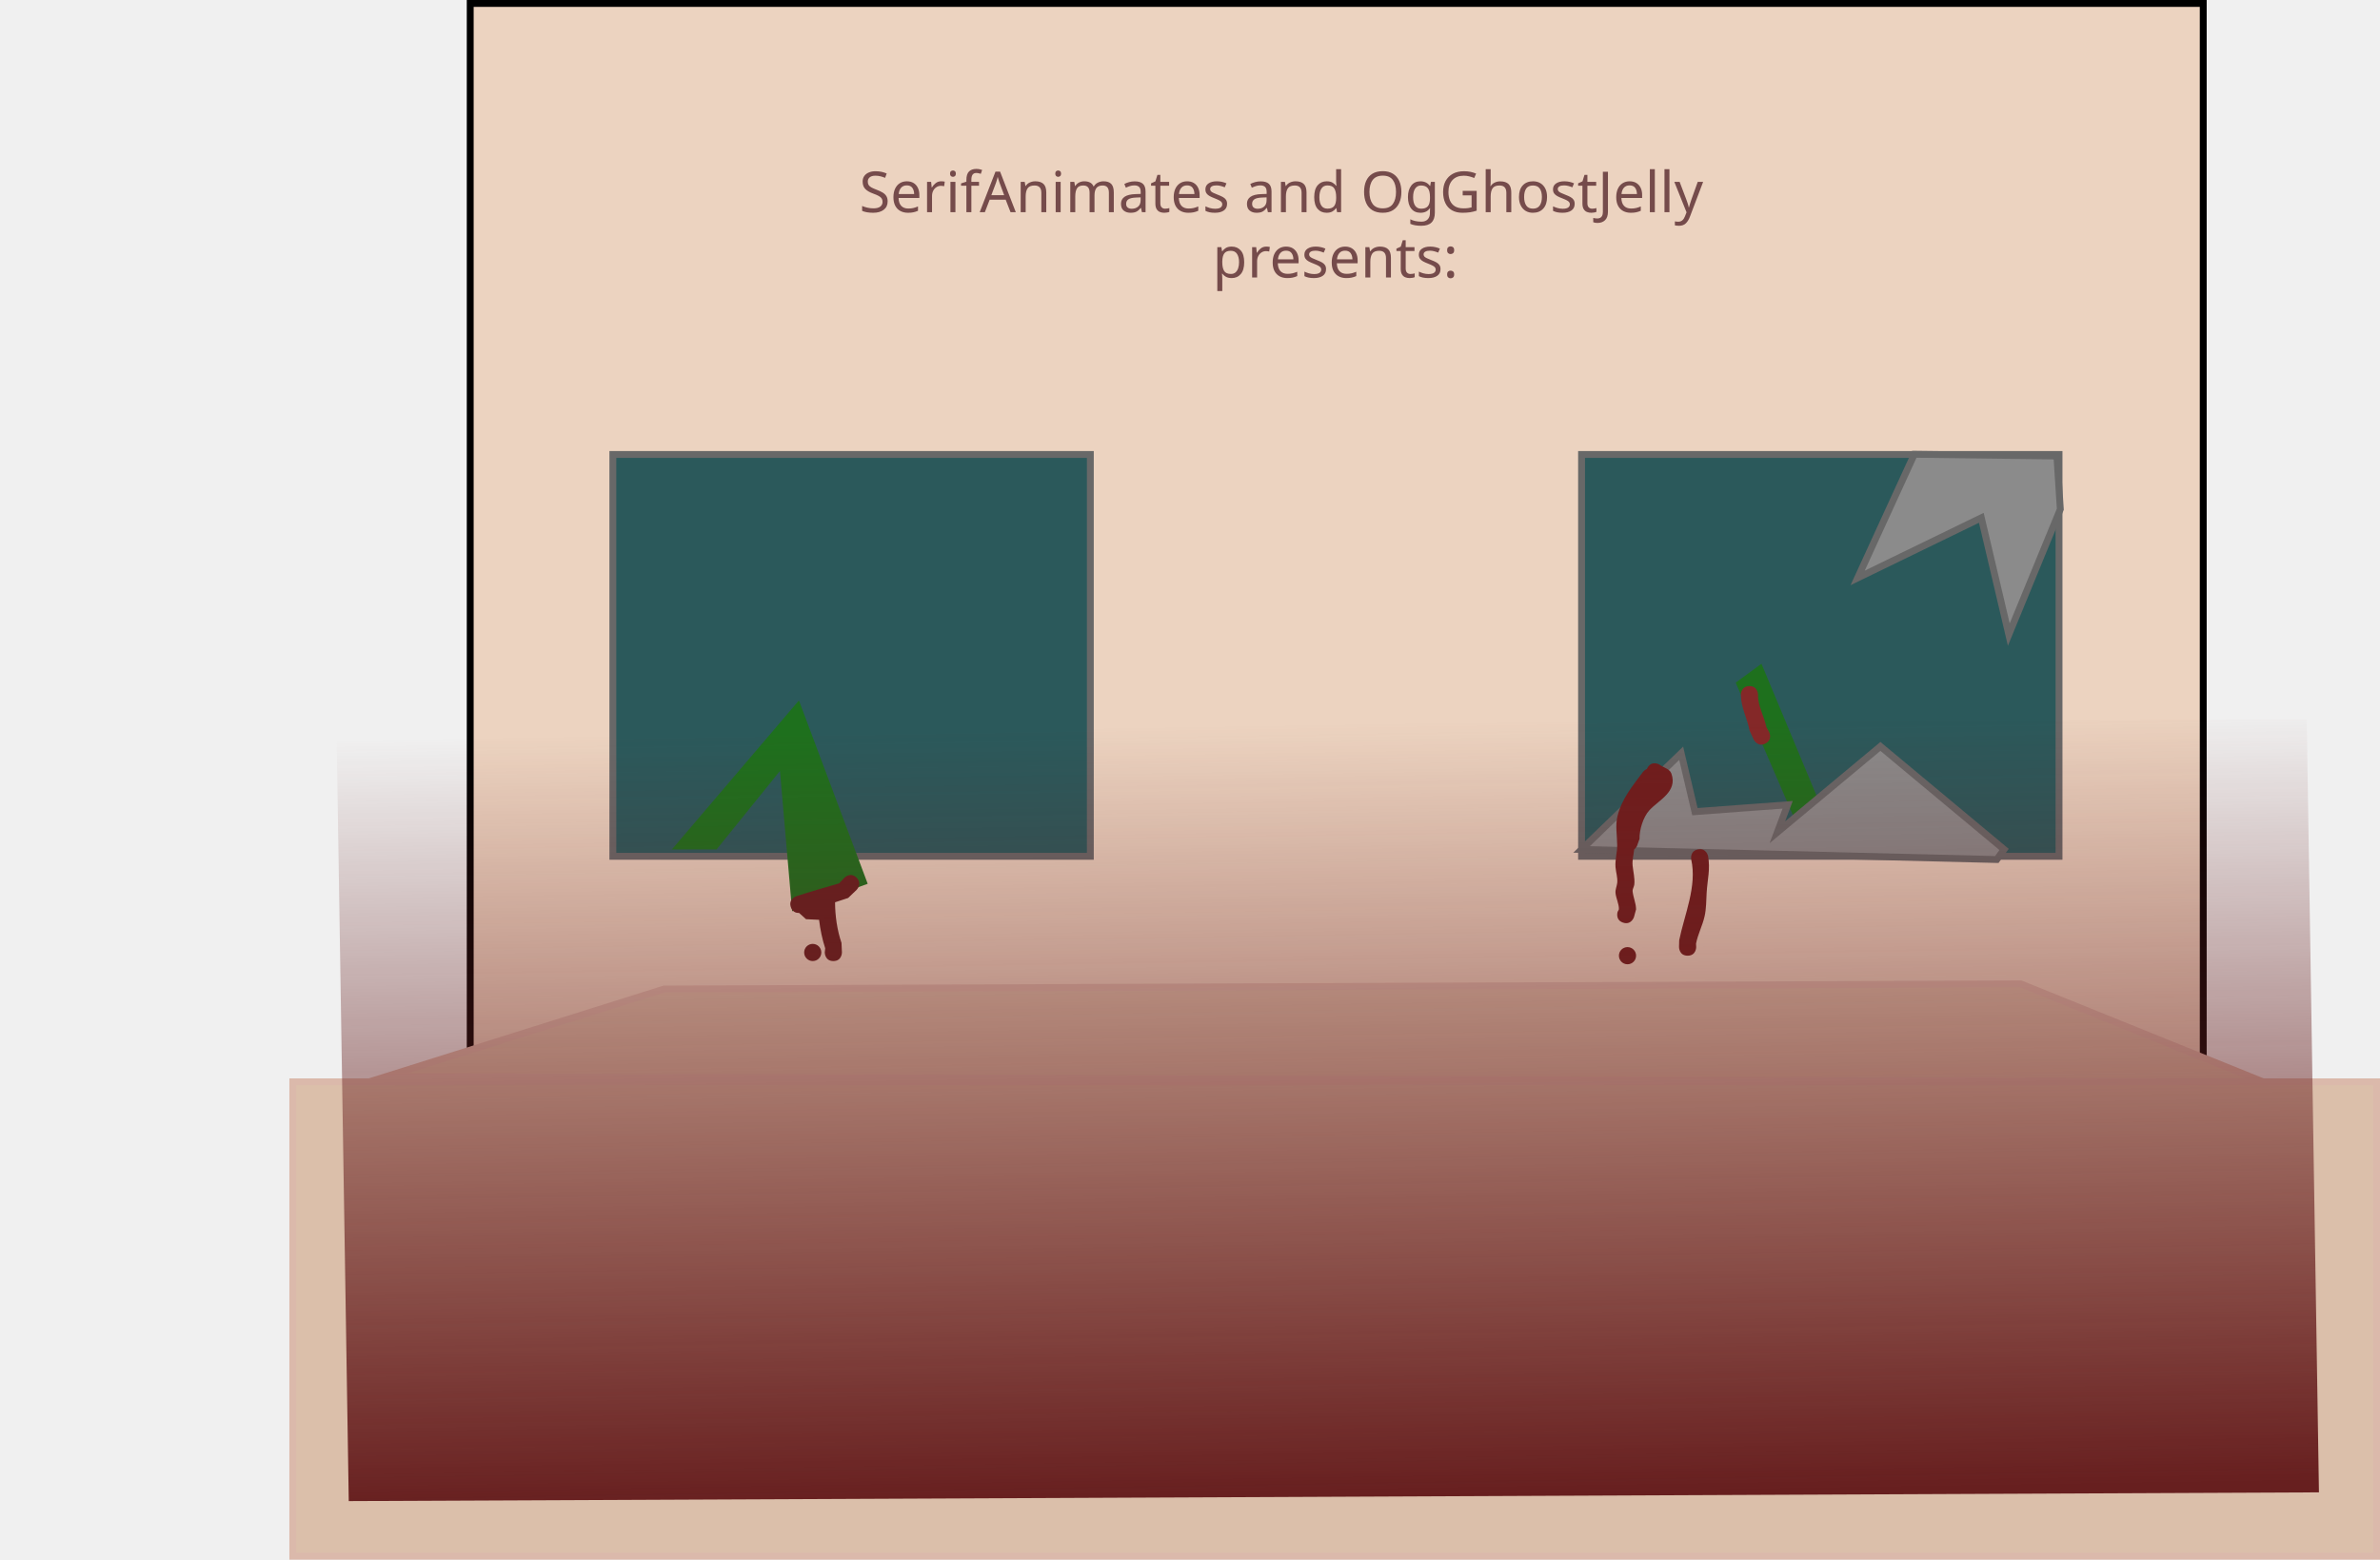
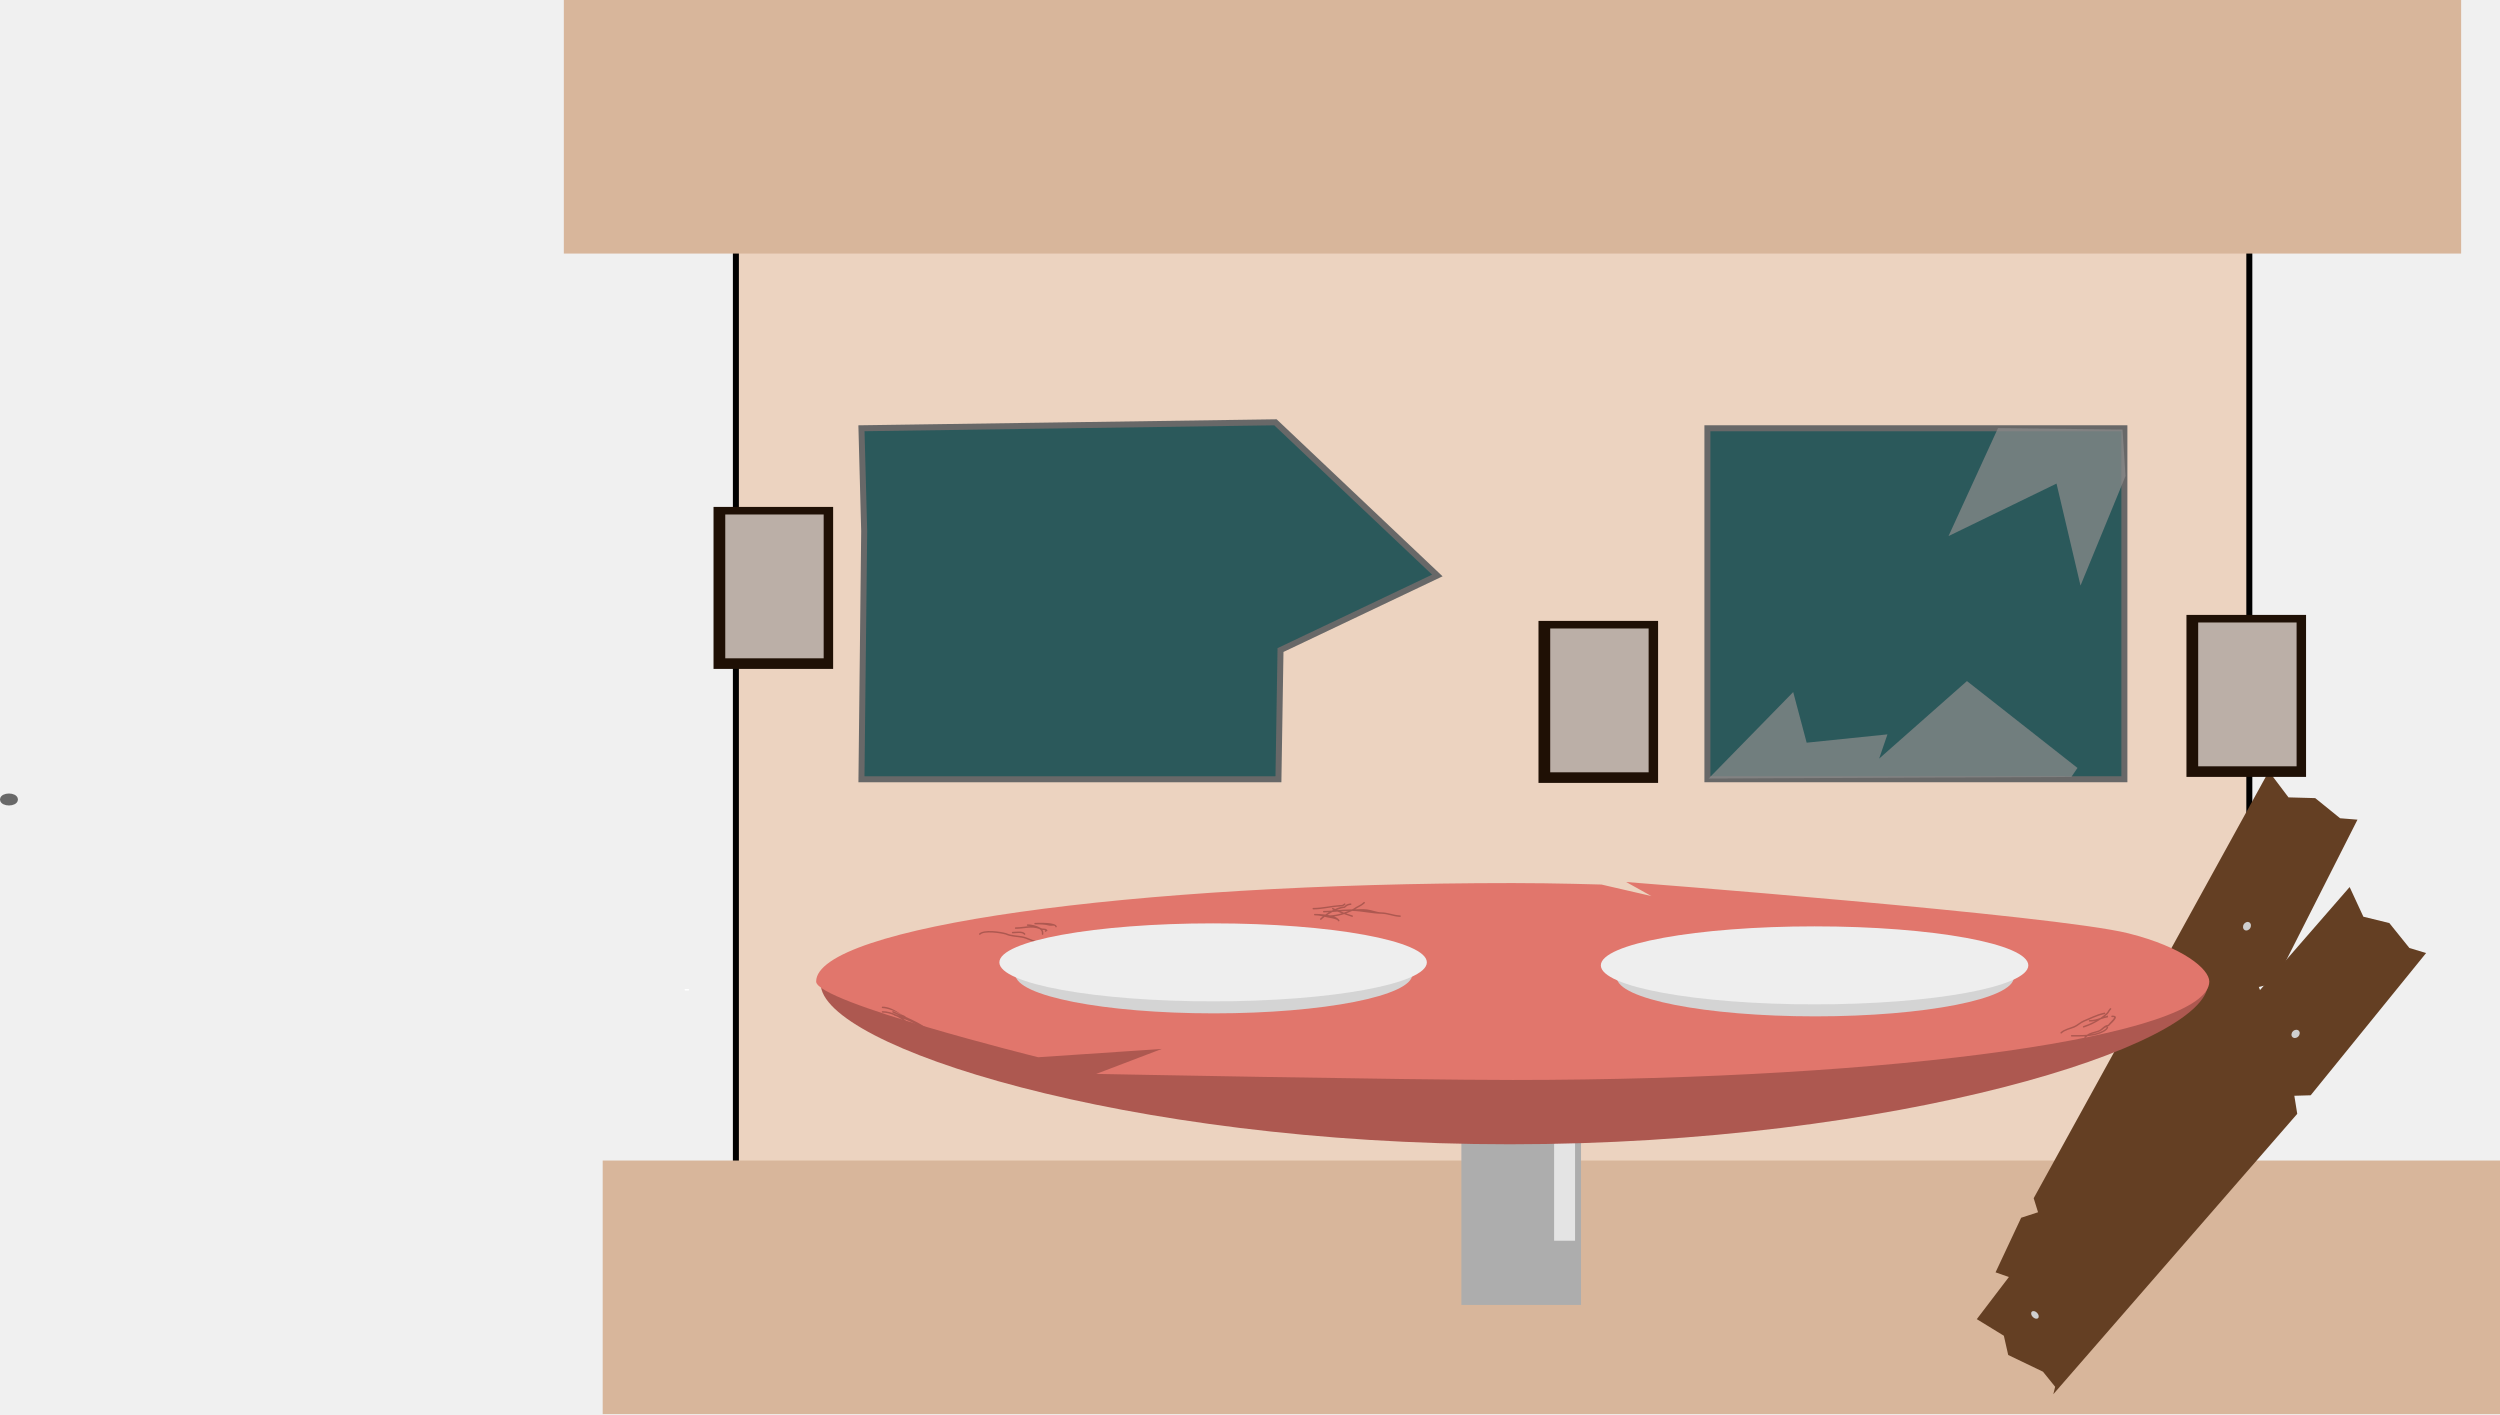
- <svg xmlns="http://www.w3.org/2000/svg" version="1.1" width="692.85" height="454.14" viewBox="0,0,692.85,454.14">
-   <defs>
-     <linearGradient x1="236.833" y1="406.758" x2="233.27" y2="181.655" gradientUnits="userSpaceOnUse" id="color-1">
-       <stop offset="0" stop-color="#671f1f" />
-       <stop offset="1" stop-color="#671f1f" stop-opacity="0" />
-     </linearGradient>
-   </defs>
-   <g transform="translate(151.4699,29.05179)">
+ <svg xmlns="http://www.w3.org/2000/svg" version="1.1" width="833.376" height="471.393" viewBox="0,0,833.376,471.393">
+   <g transform="translate(260.2241,39.47906)">
    <g data-paper-data="{&quot;isPaintingLayer&quot;:true}" fill-rule="nonzero" stroke-linejoin="miter" stroke-miterlimit="10" stroke-dasharray="" stroke-dashoffset="0" style="mix-blend-mode: normal">
-       <path d="M-14.583,392.369v-420.42h504.505v420.42z" fill="#ecd3c0" stroke="#000000" stroke-width="2" stroke-linecap="butt" />
+       <path d="M-14.916,392.369v-420.42h504.505v420.42z" fill="#ecd3c0" stroke="#000000" stroke-width="2" stroke-linecap="butt" />
+       <path d="M-59.313,431.914v-84.528h632.465v84.528z" fill="#d8b69b" stroke="none" stroke-width="0" stroke-linecap="butt" />
      <text transform="translate(-151.2199,129.6059) scale(0.5,0.5)" font-size="40" xml:space="preserve" fill="#754b4b" fill-rule="nonzero" stroke="none" stroke-width="1" stroke-linecap="butt" stroke-linejoin="miter" stroke-miterlimit="10" stroke-dasharray="" stroke-dashoffset="0" font-family="Pixel" font-weight="normal" text-anchor="start" style="mix-blend-mode: normal">
        <tspan x="0" dy="0"> </tspan>
      </text>
-       <path d="M-66.227,424.088v-138.138h606.607v138.138z" fill="#dbbfaa" stroke="#dbb9ab" stroke-width="2" stroke-linecap="butt" />
-       <path d="M-39.2,284.448l81.081,-25.526l394.895,-1.502l70.571,28.529z" fill="#dbbfaa" stroke="#dbb9ab" stroke-width="2" stroke-linecap="round" />
      <path d="M308.942,220.283v-117h139v117z" fill="#2b595b" stroke="#686868" stroke-width="2" stroke-linecap="butt" />
-       <path d="M372.817,213.721l-19,-44l7.5,-5.5l19,45.5z" fill="#1e701d" stroke="none" stroke-width="0" stroke-linecap="butt" />
-       <path d="M429.817,221.221l-120.875,-2.938l29,-28l4,17l27,-2l-3,8l30,-25l36,30z" fill="#8b8b8b" stroke="#686868" stroke-width="2" stroke-linecap="round" />
-       <path d="M447.317,103.721l1,15.5l-15,36.5l-8,-34l-36,17.5l16.5,-36z" fill="#8b8b8b" stroke="#686868" stroke-width="2" stroke-linecap="round" />
-       <path d="M328.173,194.435c1.286,-2.144 3.43,-0.857 3.43,-0.857c1.161,0.865 2.994,1.233 3.483,2.596c1.912,5.328 -3.692,7.718 -6.413,10.722c-1.827,2.017 -2.915,5.717 -2.856,8.326l-0.764,2.118c0,0 -0.264,0.529 -0.793,0.943c-0.162,1.568 -0.609,3.129 -0.455,4.692c0.18,1.83 0.682,3.663 0.5,5.493c-0.069,0.692 -0.574,1.334 -0.498,2.025c0.193,1.765 0.984,3.454 1.01,5.229l-0.628,2.291c0,0 -0.791,2.372 -3.162,1.581c-2.372,-0.791 -1.581,-3.162 -1.581,-3.162l0.372,-0.709c0.036,-1.624 -0.839,-3.154 -0.99,-4.771c-0.093,-1.001 0.401,-1.974 0.502,-2.975c0.151,-1.504 -0.373,-3.001 -0.5,-4.507c-0.178,-2.104 0.491,-4.203 0.489,-6.314c-0.003,-2.859 -0.599,-5.801 0.084,-8.578c1.247,-5.068 4.429,-8.851 7.415,-12.854c0,0 0.435,-0.58 1.148,-0.881c0.056,-0.132 0.125,-0.267 0.208,-0.406z" fill="#701d1d" stroke="none" stroke-width="0.5" stroke-linecap="butt" />
-       <path d="M319.817,249.221c0,-1.381 1.119,-2.5 2.5,-2.5c1.381,0 2.5,1.119 2.5,2.5c0,1.381 -1.119,2.5 -2.5,2.5c-1.381,0 -2.5,-1.119 -2.5,-2.5z" fill="#701d1d" stroke="none" stroke-width="0.5" stroke-linecap="butt" />
-       <path d="M339.817,249.221c-2.5,0 -2.5,-2.5 -2.5,-2.5l0.049,-1.99c1.527,-7.49 5.245,-15.749 3.5,-23.519c0,0 -0.49,-2.451 1.961,-2.942c2.451,-0.49 2.942,1.961 2.942,1.961c0.695,3.789 -0.168,6.709 -0.408,10.603c-0.143,2.325 -0.089,4.692 -0.611,6.962c-0.634,2.76 -1.938,5.133 -2.482,7.916l0.049,1.01c0,0 0,2.5 -2.5,2.5z" fill="#701d1d" stroke="none" stroke-width="0.5" stroke-linecap="butt" />
-       <path d="M362.435,187.457c-2.236,1.118 -3.354,-1.118 -3.354,-1.118l-1.215,-2.628c-0.727,-3.721 -2.49,-6.632 -2.549,-10.49c0,0 0,-2.5 2.5,-2.5c2.5,0 2.5,2.5 2.5,2.5c-0.074,3.323 1.783,6.23 2.451,9.51l0.785,1.372c0,0 1.118,2.236 -1.118,3.354z" fill="#842828" stroke="none" stroke-width="0.5" stroke-linecap="butt" />
-       <path d="M26.942,220.283v-117h139v117z" fill="#2b595b" stroke="#686868" stroke-width="2" stroke-linecap="butt" />
-       <path d="M44.13,218.283l36.979,-43.388l20.021,53.388l-22,8l-3.545,-40.846l-18.455,22.846z" fill="#1e701d" stroke="none" stroke-width="0" stroke-linecap="butt" />
-       <path d="M83.173,238.593c-0.669,-0.605 -1.338,-1.21 -2.006,-1.814c-0.765,0.033 -1.906,-0.197 -2.409,-1.705c-0.791,-2.372 1.581,-3.162 1.581,-3.162c4.121,-1.371 8.319,-2.488 12.476,-3.755l1.547,-1.641c0,0 1.768,-1.768 3.536,0c1.768,1.768 0,3.536 0,3.536l-2.453,2.359c-1.267,0.448 -2.54,0.862 -3.816,1.259c0.006,3.877 0.613,8.186 1.873,11.824l0.128,2.791c0,0 0,2.5 -2.5,2.5c-2.5,0 -2.5,-2.5 -2.5,-2.5l0.128,-1.209c-0.86,-2.66 -1.447,-5.47 -1.784,-8.298z" fill="#671f1f" stroke="none" stroke-width="0.5" stroke-linecap="butt" />
-       <path d="M82.63,248.283c0,-1.381 1.119,-2.5 2.5,-2.5c1.381,0 2.5,1.119 2.5,2.5c0,1.381 -1.119,2.5 -2.5,2.5c-1.381,0 -2.5,-1.119 -2.5,-2.5z" fill="#671f1f" stroke="none" stroke-width="0.5" stroke-linecap="butt" />
-       <path d="M520.046,180.38l3.564,225.103l-573.553,2.548l-3.564,-225.103z" fill="url(#color-1)" stroke="none" stroke-width="0" stroke-linecap="butt" />
-       <text transform="translate(98.66378,32.73601) scale(0.412,0.412)" font-size="40" xml:space="preserve" fill="#754b4b" fill-rule="nonzero" stroke="none" stroke-width="1" stroke-linecap="butt" stroke-linejoin="miter" stroke-miterlimit="10" stroke-dasharray="" stroke-dashoffset="0" font-family="Pixel" font-weight="normal" text-anchor="start" style="mix-blend-mode: normal">
-         <tspan x="0" dy="0">SerifAnimates and OgGhostJelly</tspan>
-         <tspan x="0" dy="46.15px">                        presents:</tspan>
-       </text>
+       <path d="M430.264,219.513l-120.91,0.526l28.186,-28.819l4.485,16.878l26.932,-2.773l-2.77,8.083l29.272,-25.849l36.845,28.956z" fill-opacity="0.734" fill="#8b8b8b" stroke="none" stroke-width="0" stroke-linecap="round" />
+       <path d="M447.317,103.721l1,15.5l-15,36.5l-8,-34l-36,17.5l16.5,-36z" fill-opacity="0.734" fill="#8b8b8b" stroke="none" stroke-width="0" stroke-linecap="round" />
+       <path d="M26.942,220.283l0.911,-82.735l-0.911,-34.265l138.006,-1.989l53.967,51.065l-52.282,24.854l-0.69,43.07z" fill="#2b595b" stroke="#686868" stroke-width="2" stroke-linecap="butt" />
+       <path d="M115.561,171.438" fill="none" stroke="#2c1c10" stroke-width="2" stroke-linecap="round" />
+       <path d="M226.927,395.526v-58.836h39.889v58.836z" fill="#adadad" stroke="none" stroke-width="0" stroke-linecap="butt" />
+       <path d="M257.84,374.112v-38.393h6.981v38.393z" fill="#e4e4e4" stroke="none" stroke-width="0" stroke-linecap="butt" />
+       <g stroke="none" stroke-width="0" stroke-linecap="butt">
+         <path d="M435.211,403.725l0.07,-2.546l-5.023,-4.056l-12.506,-2.997l-2.775,-5.968l-9.983,-3.502l8.533,-18.196l5.63,-1.837l-1.452,-4.68l78.381,-142.311l6.559,8.695l8.914,0.247l8.288,6.711l5.799,0.469l-27.605,54.469l-5.289,1.306l2.216,5.686z" fill="#643f23" />
+         <path d="M424.188,378.349c0.691,0.453 1.006,1.193 0.705,1.654c-0.302,0.461 -1.107,0.467 -1.798,0.014c-0.691,-0.453 -1.006,-1.193 -0.705,-1.654c0.302,-0.461 1.107,-0.467 1.798,-0.014z" fill="#cfcfcf" />
+         <path d="M489.628,268.027c0.576,0.377 0.676,1.243 0.223,1.934c-0.453,0.691 -1.287,0.945 -1.862,0.568c-0.576,-0.377 -0.676,-1.243 -0.223,-1.934c0.453,-0.691 1.287,-0.945 1.862,-0.568z" fill="#cfcfcf" />
+       </g>
+       <path d="M475.767,288.467c0,20.736 -104.459,53.5 -232.701,53.5c-128.242,0 -229.709,-32.765 -229.709,-53.5c0,-20.736 102.963,-25.578 231.205,-25.578c128.242,0 231.205,4.843 231.205,25.578z" fill="#ad5850" stroke="none" stroke-width="0" stroke-linecap="butt" />
+       <path d="M476.244,287.713c0,18.124 -103.96,32.817 -232.202,32.817c-35.624,0 -138.817,-2.023 -138.817,-2.023l21.836,-8.328l-41.209,2.774c0,0 -74.013,-18.368 -74.013,-25.24c0,-18.124 103.96,-32.817 232.202,-32.817c14.207,0 29.579,0.485 29.579,0.485l16.64,3.837l-8.403,-4.679c0,0 143.055,11.01 167.388,17.102c18.241,4.567 26.999,11.938 26.999,16.071z" fill="#e1766c" stroke="none" stroke-width="0" stroke-linecap="butt" />
+       <path d="M88.422,276.112c-0.225,0.108 -0.334,-0.117 -0.334,-0.117l-0.06,-0.125c-0.371,-0.899 -1.975,-0.989 -2.868,-1.176c-1.61,-0.342 -3.074,-1.284 -4.724,-1.579c-1.744,-0.312 -3.763,-0.287 -5.371,-1.042c-1.615,-0.492 -7.272,-1.321 -8.513,0.003c0,0 -0.177,0.177 -0.354,0c-0.177,-0.177 0,-0.354 0,-0.354c1.545,-1.475 7.144,-0.701 9.046,-0.116c1.587,0.741 3.558,0.709 5.28,1.017c1.654,0.296 3.125,1.249 4.739,1.582c1.156,0.242 2.636,0.346 3.216,1.449l0.06,0.125c0,0 0.108,0.225 -0.117,0.334z" fill="#ad5850" stroke="none" stroke-width="0.5" stroke-linecap="butt" />
+       <path d="M87.317,272.148c-0.25,0 -0.25,-0.25 -0.25,-0.25l-0,-0.498c0,-0.472 -0.323,-0.873 -0.817,-1.2c-2.724,-0.998 -5.048,-0.046 -7.908,-0.046c0,0 -0.25,0 -0.25,-0.25c0,-0.25 0.25,-0.25 0.25,-0.25c1.775,0 3.375,-0.378 4.988,-0.422c-0.362,-0.05 -0.703,-0.075 -0.999,-0.075c0,0 -0.25,0 -0.25,-0.25c0,-0.25 0.25,-0.25 0.25,-0.25c1.16,0 2.902,0.343 4.054,1.049c0.239,0.091 0.48,0.196 0.724,0.32c0.833,0.082 1.416,-0.071 1.884,0.684l-0.641,0.438c0,0 -0.247,0.038 -0.285,-0.209c-0.036,-0.234 0.183,-0.281 0.207,-0.285c-0.262,-0.134 -0.632,-0.122 -0.984,-0.13c0.176,0.263 0.276,0.555 0.277,0.875l0,0.498c0,0 0,0.25 -0.25,0.25zM88.278,270.657l0.276,0.294c-0.061,-0.139 -0.157,-0.232 -0.276,-0.294z" fill="#ad5850" stroke="none" stroke-width="0.5" stroke-linecap="butt" />
+       <path d="M91.848,269.651c-0.246,0.044 -0.29,-0.202 -0.29,-0.202l-0.001,-0.006c-0.004,-0.639 -1.322,-0.189 -1.904,-0.342c-1.623,-0.424 -3.084,-0.443 -4.829,-0.443c0,0 -0.25,0 -0.25,-0.25c0,-0.25 0.25,-0.25 0.25,-0.25c1.538,0 6.822,-0.29 7.225,1.197l0.001,0.006c0,0 0.044,0.246 -0.202,0.29z" fill="#ad5850" stroke="none" stroke-width="0.5" stroke-linecap="butt" />
+       <path d="M81.508,272.077c-0.179,0.175 -0.354,-0.003 -0.354,-0.003l-0.139,-0.142c-0.598,-0.671 -2.761,-0.282 -3.672,-0.282c0,0 -0.25,0 -0.25,-0.25c0,-0.25 0.25,-0.25 0.25,-0.25c1.174,0 3.169,-0.389 4.029,0.432l0.139,0.142c0,0 0.175,0.179 -0.004,0.354z" fill="#ad5850" stroke="none" stroke-width="0.5" stroke-linecap="butt" />
+       <path d="M441.571,298.27c0.055,0.244 -0.189,0.298 -0.189,0.298l-0.41,0.092c-2.173,0.486 -4.301,1.594 -6.36,2.425c-1.285,0.512 -2.119,1.467 -3.326,1.979c-1.259,0.534 -3.273,0.904 -4.242,1.919c0,0 -0.177,0.177 -0.354,0c-0.177,-0.177 0,-0.354 0,-0.354c1.081,-1.044 3.059,-1.468 4.402,-2.026c1.169,-0.486 2.086,-1.473 3.332,-1.982c2.081,-0.84 4.236,-1.957 6.438,-2.449l0.41,-0.092c0,0 0.244,-0.055 0.298,0.189z" fill="#ad5850" stroke="none" stroke-width="0.5" stroke-linecap="butt" />
+       <path d="M443.571,299.315c0.007,-0.25 0.257,-0.243 0.257,-0.243l0.497,0.014c2.261,0.302 -1.016,2.716 -1.564,3.47c-0.195,0.037 -0.375,0.092 -0.544,0.161l0.356,0.145c-0.135,1.208 -2.178,2.014 -3.246,2.373c-1.198,0.39 -2.434,0.597 -3.686,0.706c-0.202,0.152 -0.407,0.329 -0.617,0.539c0,0 -0.177,0.177 -0.354,0c-0.177,-0.177 0,-0.354 0,-0.354c0.043,-0.043 0.087,-0.085 0.13,-0.126c-1.476,0.082 -2.968,0.054 -4.44,0.054c0,0 -0.25,0 -0.25,-0.25c0,-0.25 0.25,-0.25 0.25,-0.25c1.691,0 3.41,0.04 5.1,-0.098c1.155,-0.813 2.256,-0.89 3.716,-1.383c1.307,-0.441 1.847,-1.79 3.319,-1.94c0.253,-0.419 2.786,-2.731 1.818,-2.547l-0.497,-0.014c0,0 -0.25,-0.007 -0.243,-0.257zM439.334,304.546c-0.979,0.33 -1.785,0.453 -2.56,0.761c0.812,-0.119 1.613,-0.294 2.397,-0.549c0.752,-0.235 2.885,-1.068 2.902,-1.935l-0.262,0.238c0,0 -0.083,-0.005 -0.15,-0.057c-0.781,0.495 -1.377,1.221 -2.327,1.542z" fill="#ad5850" stroke="none" stroke-width="0.5" stroke-linecap="butt" />
+       <path d="M443.489,296.643c0.186,0.168 0.018,0.353 0.018,0.353l-0.171,0.19c-0.487,0.51 -0.567,1.02 -1.168,1.548c-0.254,0.218 -0.515,0.43 -0.781,0.636c0.233,-0.065 0.472,-0.124 0.721,-0.175c0,-0.001 0.001,-0.001 0.001,-0.002c0.129,-0.214 0.343,-0.086 0.343,-0.086l0.024,0.527c-0.868,0.146 -1.624,0.402 -2.376,0.658c-1.759,1.167 -3.704,2.1 -5.675,2.757c0,0 -0.237,0.079 -0.316,-0.158c-0.079,-0.237 0.158,-0.316 0.158,-0.316c1.34,-0.447 2.707,-1.025 4.003,-1.73c-0.587,0.134 -1.217,0.223 -1.93,0.223c0,0 -0.25,0 -0.25,-0.25c0,-0.25 0.25,-0.25 0.25,-0.25c1.435,0 2.511,-0.355 3.589,-0.727c0.678,-0.456 1.319,-0.95 1.908,-1.483c0.61,-0.536 0.623,-0.926 1.126,-1.507l0.171,-0.19c0,0 0.168,-0.186 0.353,-0.018z" fill="#ad5850" stroke="none" stroke-width="0.5" stroke-linecap="butt" />
+       <path d="M41.769,301.495l-0.005,-0.005c-0.97,-0.269 -1.907,-0.423 -2.314,-0.423c0,0 -0.25,0 -0.25,-0.25c0,-0.25 0.25,-0.25 0.25,-0.25c0.353,0 0.873,0.06 1.458,0.178c-0.678,-0.531 -1.456,-1.022 -2.283,-1.433c-0.251,-0.085 -0.501,-0.169 -0.75,-0.252c0,0 -0.131,-0.044 -0.166,-0.164c-1.242,-0.508 -2.545,-0.821 -3.744,-0.821c0,0 -0.25,0 -0.25,-0.25c0,-0.25 0.25,-0.25 0.25,-0.25c1.549,0 3.267,0.497 4.825,1.264c0.289,0.098 0.578,0.197 0.867,0.297c-0.772,-0.346 -1.543,-0.703 -2.314,-1.088c0,0 -0.224,-0.112 -0.112,-0.335c0.112,-0.224 0.335,-0.112 0.335,-0.112c0.933,0.466 1.868,0.891 2.803,1.306c-1.817,-1.281 -4.945,-2.328 -6.405,-2.328c0,0 -0.25,0 -0.25,-0.25c0,-0.25 0.25,-0.25 0.25,-0.25c2.073,0 4.354,1.241 5.982,2.406c0.658,0.471 1.39,0.451 1.847,1.052c1.289,0.572 2.577,1.158 3.861,1.845c0.865,0.441 4.417,2.484 3.652,3.047c0.509,0.5 0.84,0.963 0.727,1.25c-0.385,0.979 -2.81,-0.549 -3.467,-0.61l-0.159,-0.015c0,0 -0.249,-0.023 -0.226,-0.272c0.023,-0.249 0.272,-0.226 0.272,-0.226l0.159,0.015c0.503,0.047 2.676,1.241 2.966,0.901c0.024,-0.028 -0.429,-0.424 -1.021,-0.917l-0.13,0.001c0,0 -0.25,0.002 -0.252,-0.248c-0,-0.024 0.002,-0.045 0.006,-0.064c-0.912,-0.749 -1.97,-1.586 -2.168,-1.709c-1.589,-0.987 -3.329,-1.752 -5.103,-2.417c0.389,0.285 0.75,0.584 1.076,0.89c1.531,0.447 3.092,1.222 3.199,2.274l0.001,0.014c0,0 0.013,0.25 -0.237,0.262c-0.25,0.013 -0.262,-0.237 -0.262,-0.237l-0.001,-0.014c0.024,-0.727 -1.316,-1.346 -2.672,-1.748c-0.132,0.042 -0.243,-0.066 -0.243,-0.066zM48.92,304.054c0.03,0.008 -0.06,-0.062 -0.23,-0.181c0.071,0.06 0.142,0.121 0.211,0.181z" fill="#ad5850" stroke="none" stroke-width="0.5" stroke-linecap="butt" />
+       <path d="M206.733,265.93c-0.015,0.25 -0.265,0.235 -0.265,0.235l-0.279,-0.017c-2.017,-0.121 -3.828,-0.974 -5.863,-1.007c-3.268,-0.053 -6.448,-0.872 -9.793,-0.962c-0.655,0.303 -1.324,0.584 -2.006,0.832c0.689,0.242 1.347,0.454 1.921,0.616l0.155,0.05c0,0 0.238,0.076 0.162,0.314c-0.076,0.238 -0.314,0.162 -0.314,0.162l-0.155,-0.05c-0.756,-0.263 -1.596,-0.547 -2.454,-0.854c-1.096,0.361 -2.217,0.633 -3.35,0.784c0.778,0.289 1.402,0.67 1.72,1.174l0.046,0.081c0,0 0.123,0.218 -0.095,0.341c-0.218,0.123 -0.341,-0.095 -0.341,-0.095l-0.046,-0.081c-0.218,-0.47 -1.85,-0.799 -2.468,-0.899c-0.696,-0.112 -1.328,-0.267 -1.957,-0.417c-0.436,0.324 -0.817,0.647 -1.118,0.952c0,0 -0.177,0.177 -0.354,0c-0.177,-0.177 0,-0.354 0,-0.354c0.235,-0.233 0.523,-0.484 0.851,-0.742c-0.82,-0.182 -1.666,-0.327 -2.669,-0.327c0,0 -0.25,0 -0.25,-0.25c0,-0.25 0.25,-0.25 0.25,-0.25c0.826,0 2.149,0.042 3.504,0.214c0.37,-0.256 0.768,-0.511 1.181,-0.757c-0.556,0.029 -1.119,0.046 -1.693,0.046c0,0 -0.25,0 -0.25,-0.25c0,-0.25 0.25,-0.25 0.25,-0.25c0.92,0 1.813,-0.045 2.697,-0.109c0.168,-0.088 0.338,-0.174 0.507,-0.257c-0.109,-0.052 -0.218,-0.105 -0.324,-0.158c0,0 -0.224,-0.112 -0.112,-0.335c0.112,-0.224 0.335,-0.112 0.335,-0.112c0.219,0.109 0.449,0.22 0.689,0.331c1.115,-0.494 2.2,-0.825 3.043,-0.835c0.56,-0.579 0.935,-0.833 1.744,-0.96l0.357,-0.056c0,0 0.247,-0.038 0.285,0.209c0.038,0.247 -0.209,0.285 -0.209,0.285l-0.357,0.056c-0.783,0.119 -1.048,0.404 -1.626,0.927c-0.738,0.044 -1.641,0.295 -2.581,0.669c0.06,0.026 0.121,0.053 0.182,0.079c1.391,-0.119 2.789,-0.233 4.261,-0.233c0.168,0 0.337,-0.002 0.506,-0.005c0.172,-0.08 0.343,-0.162 0.512,-0.245c1.099,-0.846 2.28,-1.121 3.198,-2.007l0.184,-0.17c0,0 0.184,-0.17 0.353,0.014c0.17,0.184 -0.014,0.353 -0.014,0.353l-0.184,0.17c-0.888,0.795 -1.945,1.144 -2.981,1.853c1.325,-0.049 2.68,-0.113 3.954,0.039c1.66,0.198 3.17,0.941 4.859,0.969c2.046,0.033 3.863,0.887 5.885,1.008l0.279,0.017c0,0 0.25,0.015 0.235,0.265zM187.783,264.741c0.508,-0.17 1.01,-0.359 1.506,-0.564c-0.885,0.019 -1.746,0.075 -2.599,0.142c0.363,0.145 0.73,0.287 1.093,0.422zM183.161,265.651c1.321,-0.059 2.629,-0.307 3.906,-0.684c-0.483,-0.179 -0.966,-0.366 -1.438,-0.559c-0.567,0.049 -1.134,0.098 -1.704,0.14c-0.564,0.291 -1.116,0.609 -1.628,0.938c0.292,0.048 0.582,0.103 0.864,0.165z" fill="#ad5850" stroke="none" stroke-width="0.5" stroke-linecap="butt" />
+       <path d="M188.231,261.771c0.155,0.196 -0.041,0.351 -0.041,0.351l-0.24,0.19c-0.556,0.42 -0.858,0.36 -1.532,0.399c-2.91,0.137 -5.805,0.961 -8.854,0.961c0,0 -0.25,0 -0.25,-0.25c0,-0.25 0.25,-0.25 0.25,-0.25c3.052,0 5.908,-0.767 8.826,-0.96c0.553,-0.032 0.823,0.07 1.25,-0.292l0.24,-0.19c0,0 0.196,-0.155 0.351,0.041z" fill="#ad5850" stroke="none" stroke-width="0.5" stroke-linecap="butt" />
+       <path d="M383.686,280.22c0.155,0.197 -0.042,0.351 -0.042,0.351l-0.09,0.071c-0.56,0.44 -1.084,0.774 -1.72,1.094c-1.23,0.638 -2.449,1.291 -3.666,1.944c1.056,0.161 2.248,0.377 2.55,1.057l0.014,0.039c0,0 0.086,0.235 -0.148,0.321c-0.235,0.086 -0.321,-0.148 -0.321,-0.148l-0.014,-0.039c-0.114,-0.466 -1.772,-0.682 -2.801,-0.844c-1.619,0.867 -3.239,1.728 -4.882,2.547c-2.562,1.277 -5.593,2.969 -8.522,2.986c0,0 -0.25,0 -0.25,-0.25c0,-0.25 0.25,-0.25 0.25,-0.25c2.824,0.02 5.834,-1.705 8.299,-2.934c1.457,-0.726 2.895,-1.485 4.331,-2.252c-2.304,-0.573 -4.395,-0.954 -6.59,-1.146c-2.241,1.156 -5.76,2.345 -8.034,2.345c0,0 -0.25,0 -0.25,-0.25c0,-0.25 0.25,-0.25 0.25,-0.25c1.947,0 4.911,-0.921 7.058,-1.917c-0.823,-0.051 -1.666,-0.076 -2.546,-0.076c-3,0 -6,0 -9,0c0,0 -0.25,0 -0.25,-0.25c0,-0.25 0.25,-0.25 0.25,-0.25c3,0 6,0 9,0c1.193,0 2.323,0.046 3.425,0.139c0.157,-0.084 0.307,-0.168 0.448,-0.251c1.698,-0.989 3.857,-2.01 6.012,-2.665c-0.367,-0.073 -0.726,-0.153 -1.077,-0.24c-2.928,-0.721 -5.911,-0.38 -8.882,-0.975c0,0 -0.245,-0.049 -0.196,-0.294c0.049,-0.245 0.294,-0.196 0.294,-0.196c2.979,0.596 5.966,0.255 8.905,0.98c0.667,0.167 1.364,0.304 2.081,0.419c0.967,-0.233 1.917,-0.377 2.807,-0.395c1.333,-0.018 2.511,-0.93 3.84,-0.981c0.902,-0.034 1.457,0.699 0.257,0.949l-0.475,0.021c0,0 -0.25,0.011 -0.261,-0.238c-0.002,-0.041 0.003,-0.076 0.013,-0.105c-0.156,0.015 -0.302,0.037 -0.409,0.072c-0.953,0.317 -1.948,0.758 -2.955,0.782c-0.415,0.007 -0.844,0.043 -1.281,0.103c2.259,0.258 4.615,0.331 6.715,0.37c0.947,0.018 4.466,-0.538 5.144,0.061c1.581,1.398 -2.34,1.44 -2.835,1.446l-0.151,0.002c0,0 -0.25,0.003 -0.253,-0.247c-0.003,-0.25 0.247,-0.253 0.247,-0.253l0.151,-0.002c0.277,-0.004 2.985,-0.357 2.544,-0.544c-1.092,-0.464 -3.621,0.06 -4.856,0.037c-2.575,-0.048 -5.534,-0.149 -8.234,-0.572c-2.36,0.582 -4.821,1.709 -6.722,2.799c2.012,0.216 3.967,0.591 6.101,1.128c0.118,0.03 0.251,0.057 0.393,0.083c1.414,-0.758 2.828,-1.519 4.257,-2.26c0.609,-0.307 1.102,-0.621 1.638,-1.042l0.09,-0.071c0,0 0.197,-0.155 0.351,0.042z" fill="#ad5850" stroke="none" stroke-width="0.5" stroke-linecap="butt" />
+       <path d="M411.083,286.325c0,7.18 -29.624,13 -66.167,13c-36.543,0 -66.167,-5.82 -66.167,-13c0,-7.18 29.624,-13 66.167,-13c36.543,0 66.167,5.82 66.167,13z" fill="#d4d4d4" stroke="none" stroke-width="0" stroke-linecap="butt" />
+       <path d="M415.917,282.325c0,7.18 -31.9,13 -71.25,13c-39.35,0 -71.25,-5.82 -71.25,-13c0,-7.18 31.9,-13 71.25,-13c39.35,0 71.25,5.82 71.25,13z" fill="#eeeeee" stroke="none" stroke-width="0" stroke-linecap="butt" />
+       <path d="M128.877,284.541c-0.178,0.176 -0.354,-0.002 -0.354,-0.002l-0.141,-0.143c-0.514,-0.574 -1.909,-0.282 -2.673,-0.282c0,0 -0.25,0 -0.25,-0.25c0,-0.25 0.25,-0.25 0.25,-0.25c1.001,0 2.284,-0.277 3.029,0.43l0.141,0.143c0,0 0.176,0.178 -0.002,0.354z" fill="#ad5850" stroke="none" stroke-width="0.5" stroke-linecap="butt" />
+       <path d="M118.48,286.856c0,0.25 -0.25,0.25 -0.25,0.25h-0.054c-2.862,0 -5.644,0.499 -8.422,0.499c0,0 -0.25,0 -0.25,-0.25c0,-0.25 0.25,-0.25 0.25,-0.25c0.764,0 1.529,-0.038 2.296,-0.093c-0.009,-0.013 -0.018,-0.028 -0.026,-0.044c-0.112,-0.224 0.112,-0.335 0.112,-0.335c2.426,-1.213 6.308,-0.525 9.006,-0.525c0.833,0 1.667,0 2.5,0h0.074c0,0 0.25,0 0.25,0.25c0,0.25 -0.25,0.25 -0.25,0.25c-0.833,0 -1.741,0 -2.574,0c-2.517,0 -6.197,-0.65 -8.548,0.363c1.841,-0.148 3.696,-0.365 5.583,-0.365h0.054c0,0 0.25,0 0.25,0.25z" fill="#ad5850" stroke="none" stroke-width="0.5" stroke-linecap="butt" />
+       <path d="M210.583,285.325c0,7.18 -29.624,13 -66.167,13c-36.543,0 -66.167,-5.82 -66.167,-13c0,-7.18 29.624,-13 66.167,-13c36.543,0 66.167,5.82 66.167,13z" fill="#d4d4d4" stroke="none" stroke-width="0" stroke-linecap="butt" />
+       <path d="M215.417,281.325c0,7.18 -31.9,13 -71.25,13c-39.35,0 -71.25,-5.82 -71.25,-13c0,-7.18 31.9,-13 71.25,-13c39.35,0 71.25,5.82 71.25,13z" fill="#eeeeee" stroke="none" stroke-width="0" stroke-linecap="butt" />
+       <path d="M-72.269,45.049v-84.528h632.465v84.528z" fill="#d8b69b" stroke="none" stroke-width="0" stroke-linecap="butt" />
+       <path d="M-257.235,228.026c-1.098,0 -1.989,-0.445 -1.989,-0.994c0,-0.549 0.89,-0.994 1.989,-0.994c1.098,0 1.989,0.445 1.989,0.994c0,0.549 -0.89,0.994 -1.989,0.994z" fill="#e0e0e0" stroke="#686868" stroke-width="2" stroke-linecap="butt" />
+       <path d="M-30.5,290.457c0,0.25 -0.25,0.25 -0.25,0.25c-0.167,0 -0.833,0 -1,0c0,0 -0.25,0 -0.25,-0.25c0,-0.25 0.25,-0.25 0.25,-0.25c0.167,0 0.333,0 0.5,0h0.5c0,0 0.25,0 0.25,0.25z" fill="#ffffff" stroke="none" stroke-width="0.5" stroke-linecap="butt" />
+       <path d="M-22.369,183.502v-54h39.869v54z" fill="#1f1005" stroke="none" stroke-width="0" stroke-linecap="butt" />
+       <path d="M-18.458,179.97v-47.944h32.804v47.944z" fill="#bbafa7" stroke="none" stroke-width="0" stroke-linecap="butt" />
+       <path d="M252.631,221.502v-54h39.869v54z" fill="#1f1005" stroke="none" stroke-width="0" stroke-linecap="butt" />
+       <path d="M256.542,217.97v-47.944h32.804v47.944z" fill="#bbafa7" stroke="none" stroke-width="0" stroke-linecap="butt" />
+       <path d="M468.631,219.502v-54h39.869v54z" fill="#1f1005" stroke="none" stroke-width="0" stroke-linecap="butt" />
+       <path d="M472.542,215.97v-47.944h32.804v47.944z" fill="#bbafa7" stroke="none" stroke-width="0" stroke-linecap="butt" />
+       <g stroke="none" stroke-width="0" stroke-linecap="butt">
+         <path d="M424.252,425.275l0.606,-2.473l-4.054,-5.025l-11.592,-5.569l-1.454,-6.419l-9.019,-5.53l12.181,-15.986l5.89,-0.607l-0.432,-4.881l106.649,-122.565l4.576,9.883l8.661,2.123l6.685,8.309l5.569,1.682l-38.478,47.417l-5.446,0.161l0.967,6.025z" fill="#643f23" />
+         <path d="M418.833,398.144c0.58,0.588 0.732,1.379 0.34,1.765c-0.392,0.387 -1.18,0.223 -1.76,-0.365c-0.58,-0.588 -0.732,-1.379 -0.34,-1.765c0.392,-0.387 1.18,-0.223 1.76,0.365z" fill="#cfcfcf" />
+         <path d="M506.081,304.118c0.483,0.49 0.398,1.358 -0.191,1.938c-0.588,0.58 -1.457,0.652 -1.94,0.162c-0.483,-0.49 -0.398,-1.358 0.191,-1.938c0.588,-0.58 1.457,-0.652 1.94,-0.162z" fill="#cfcfcf" />
+       </g>
    </g>
  </g>
</svg>
